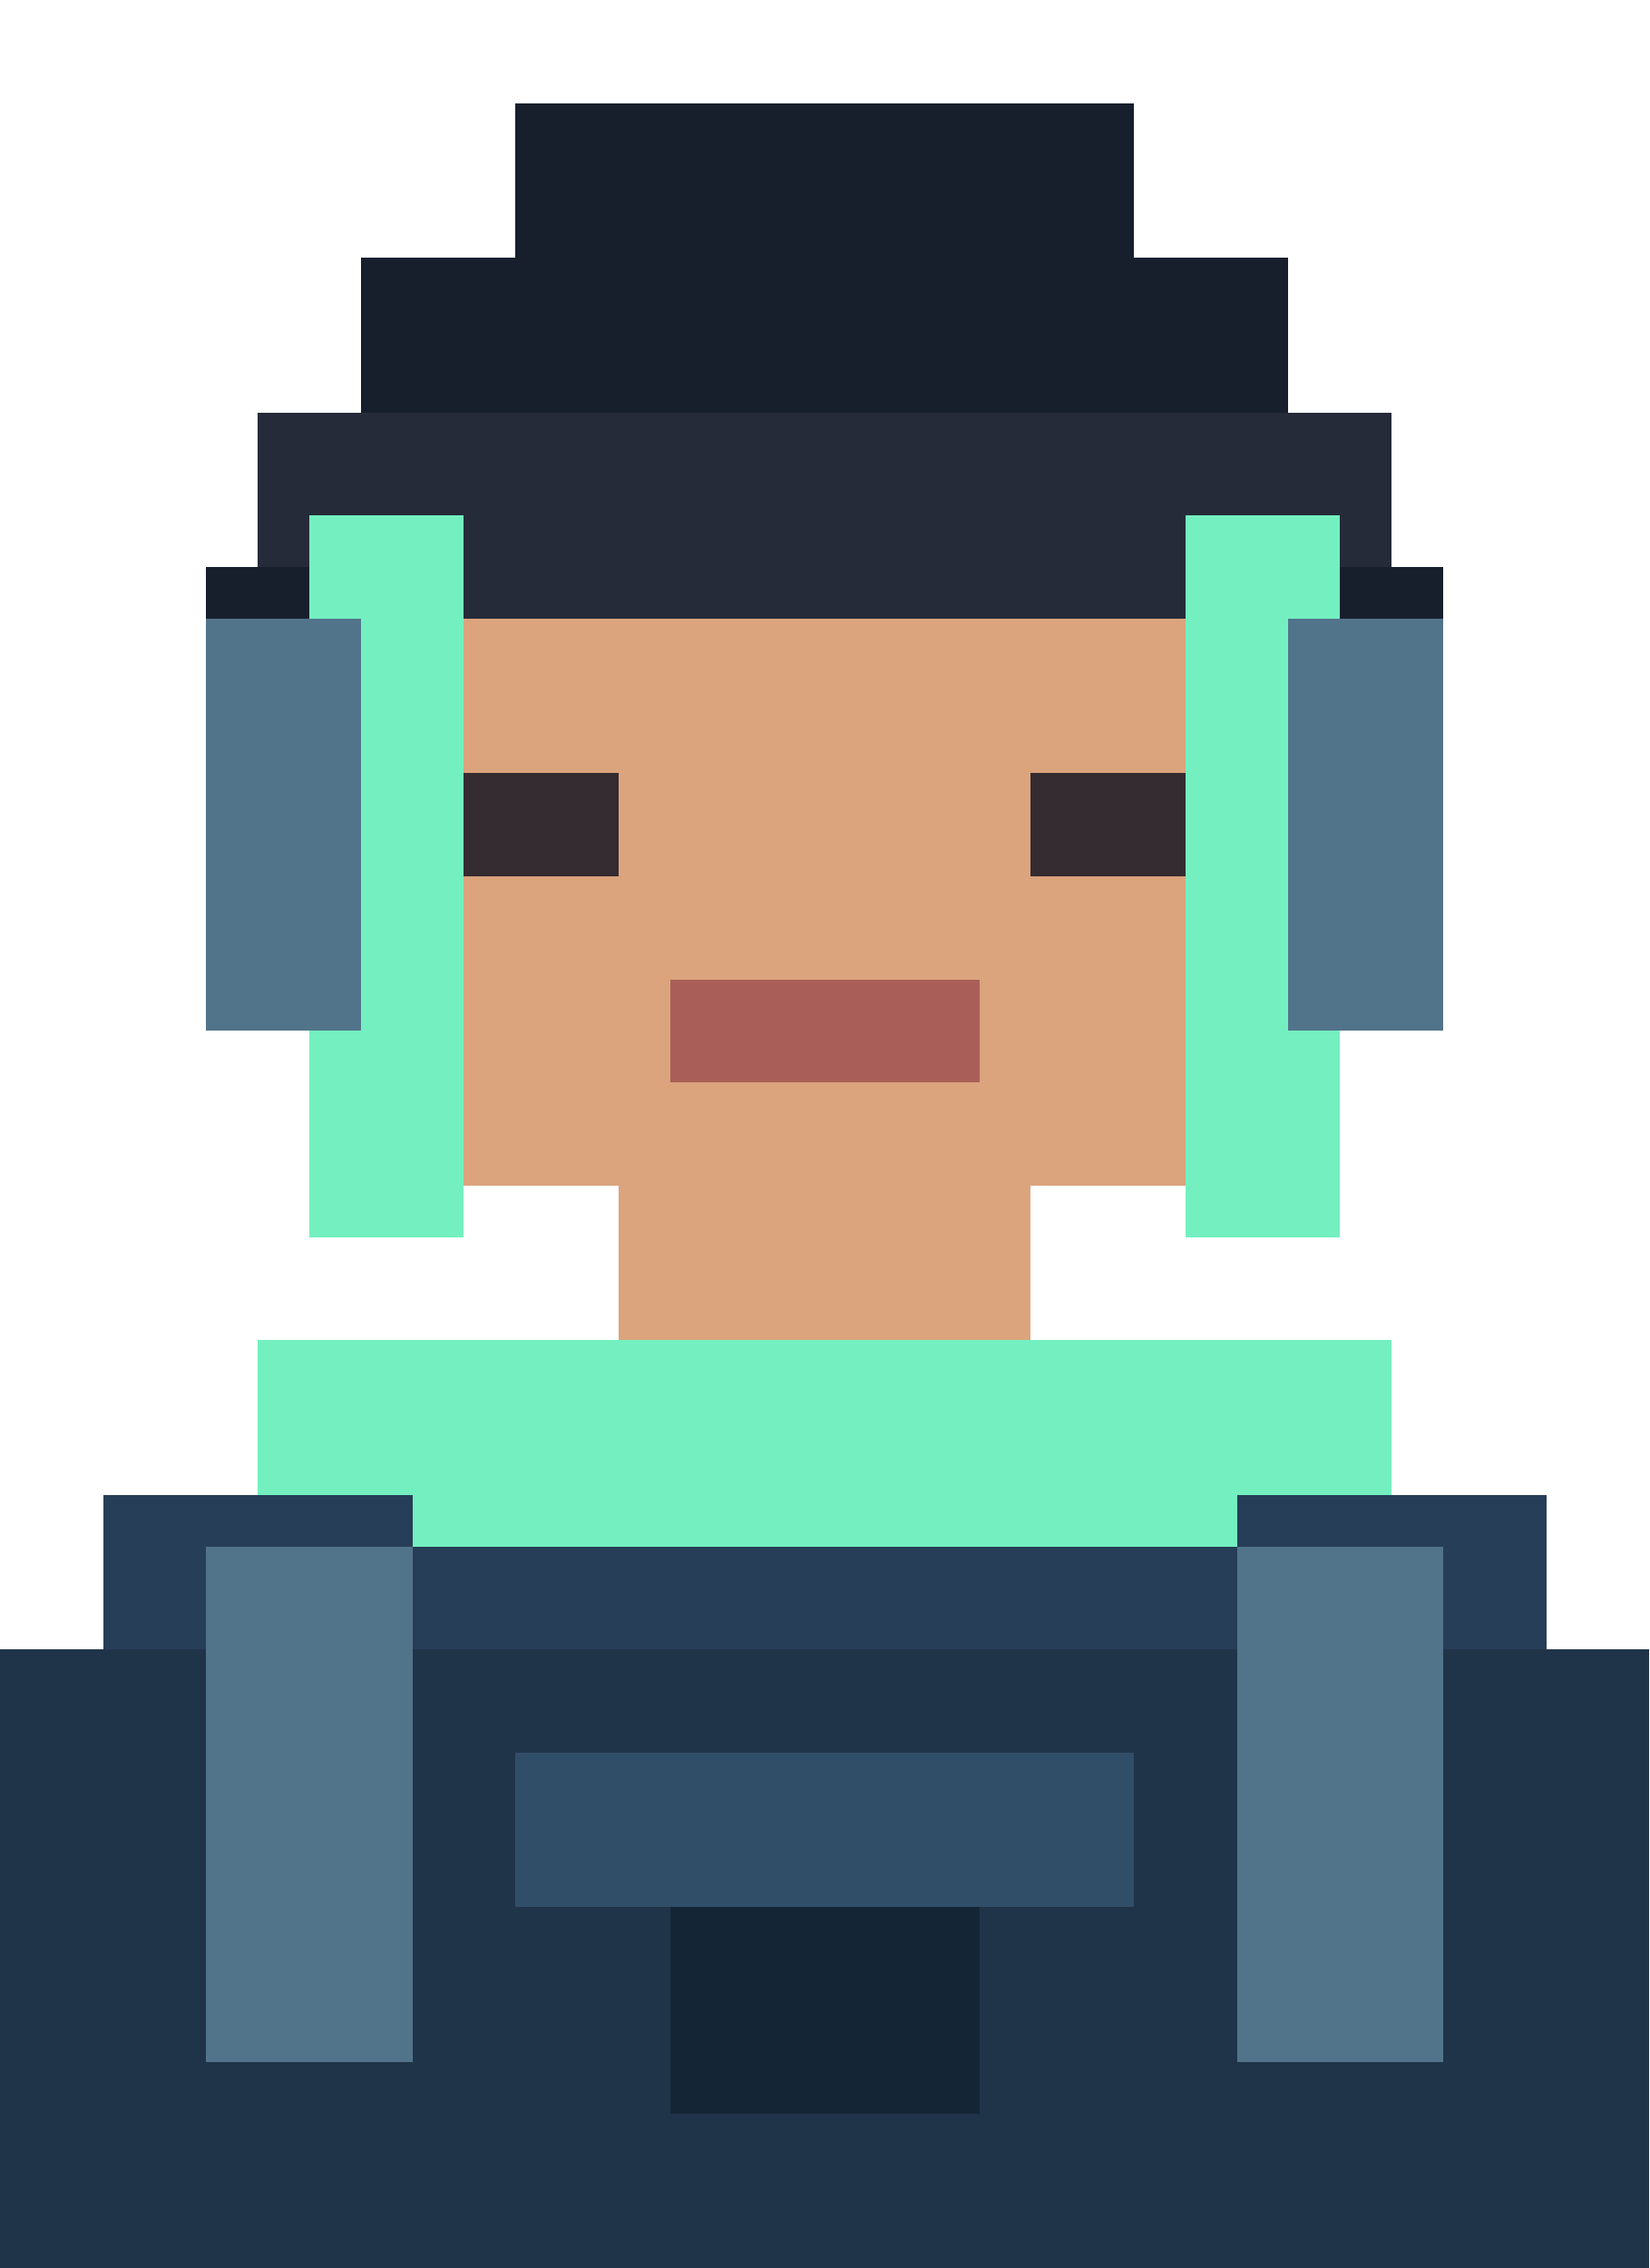
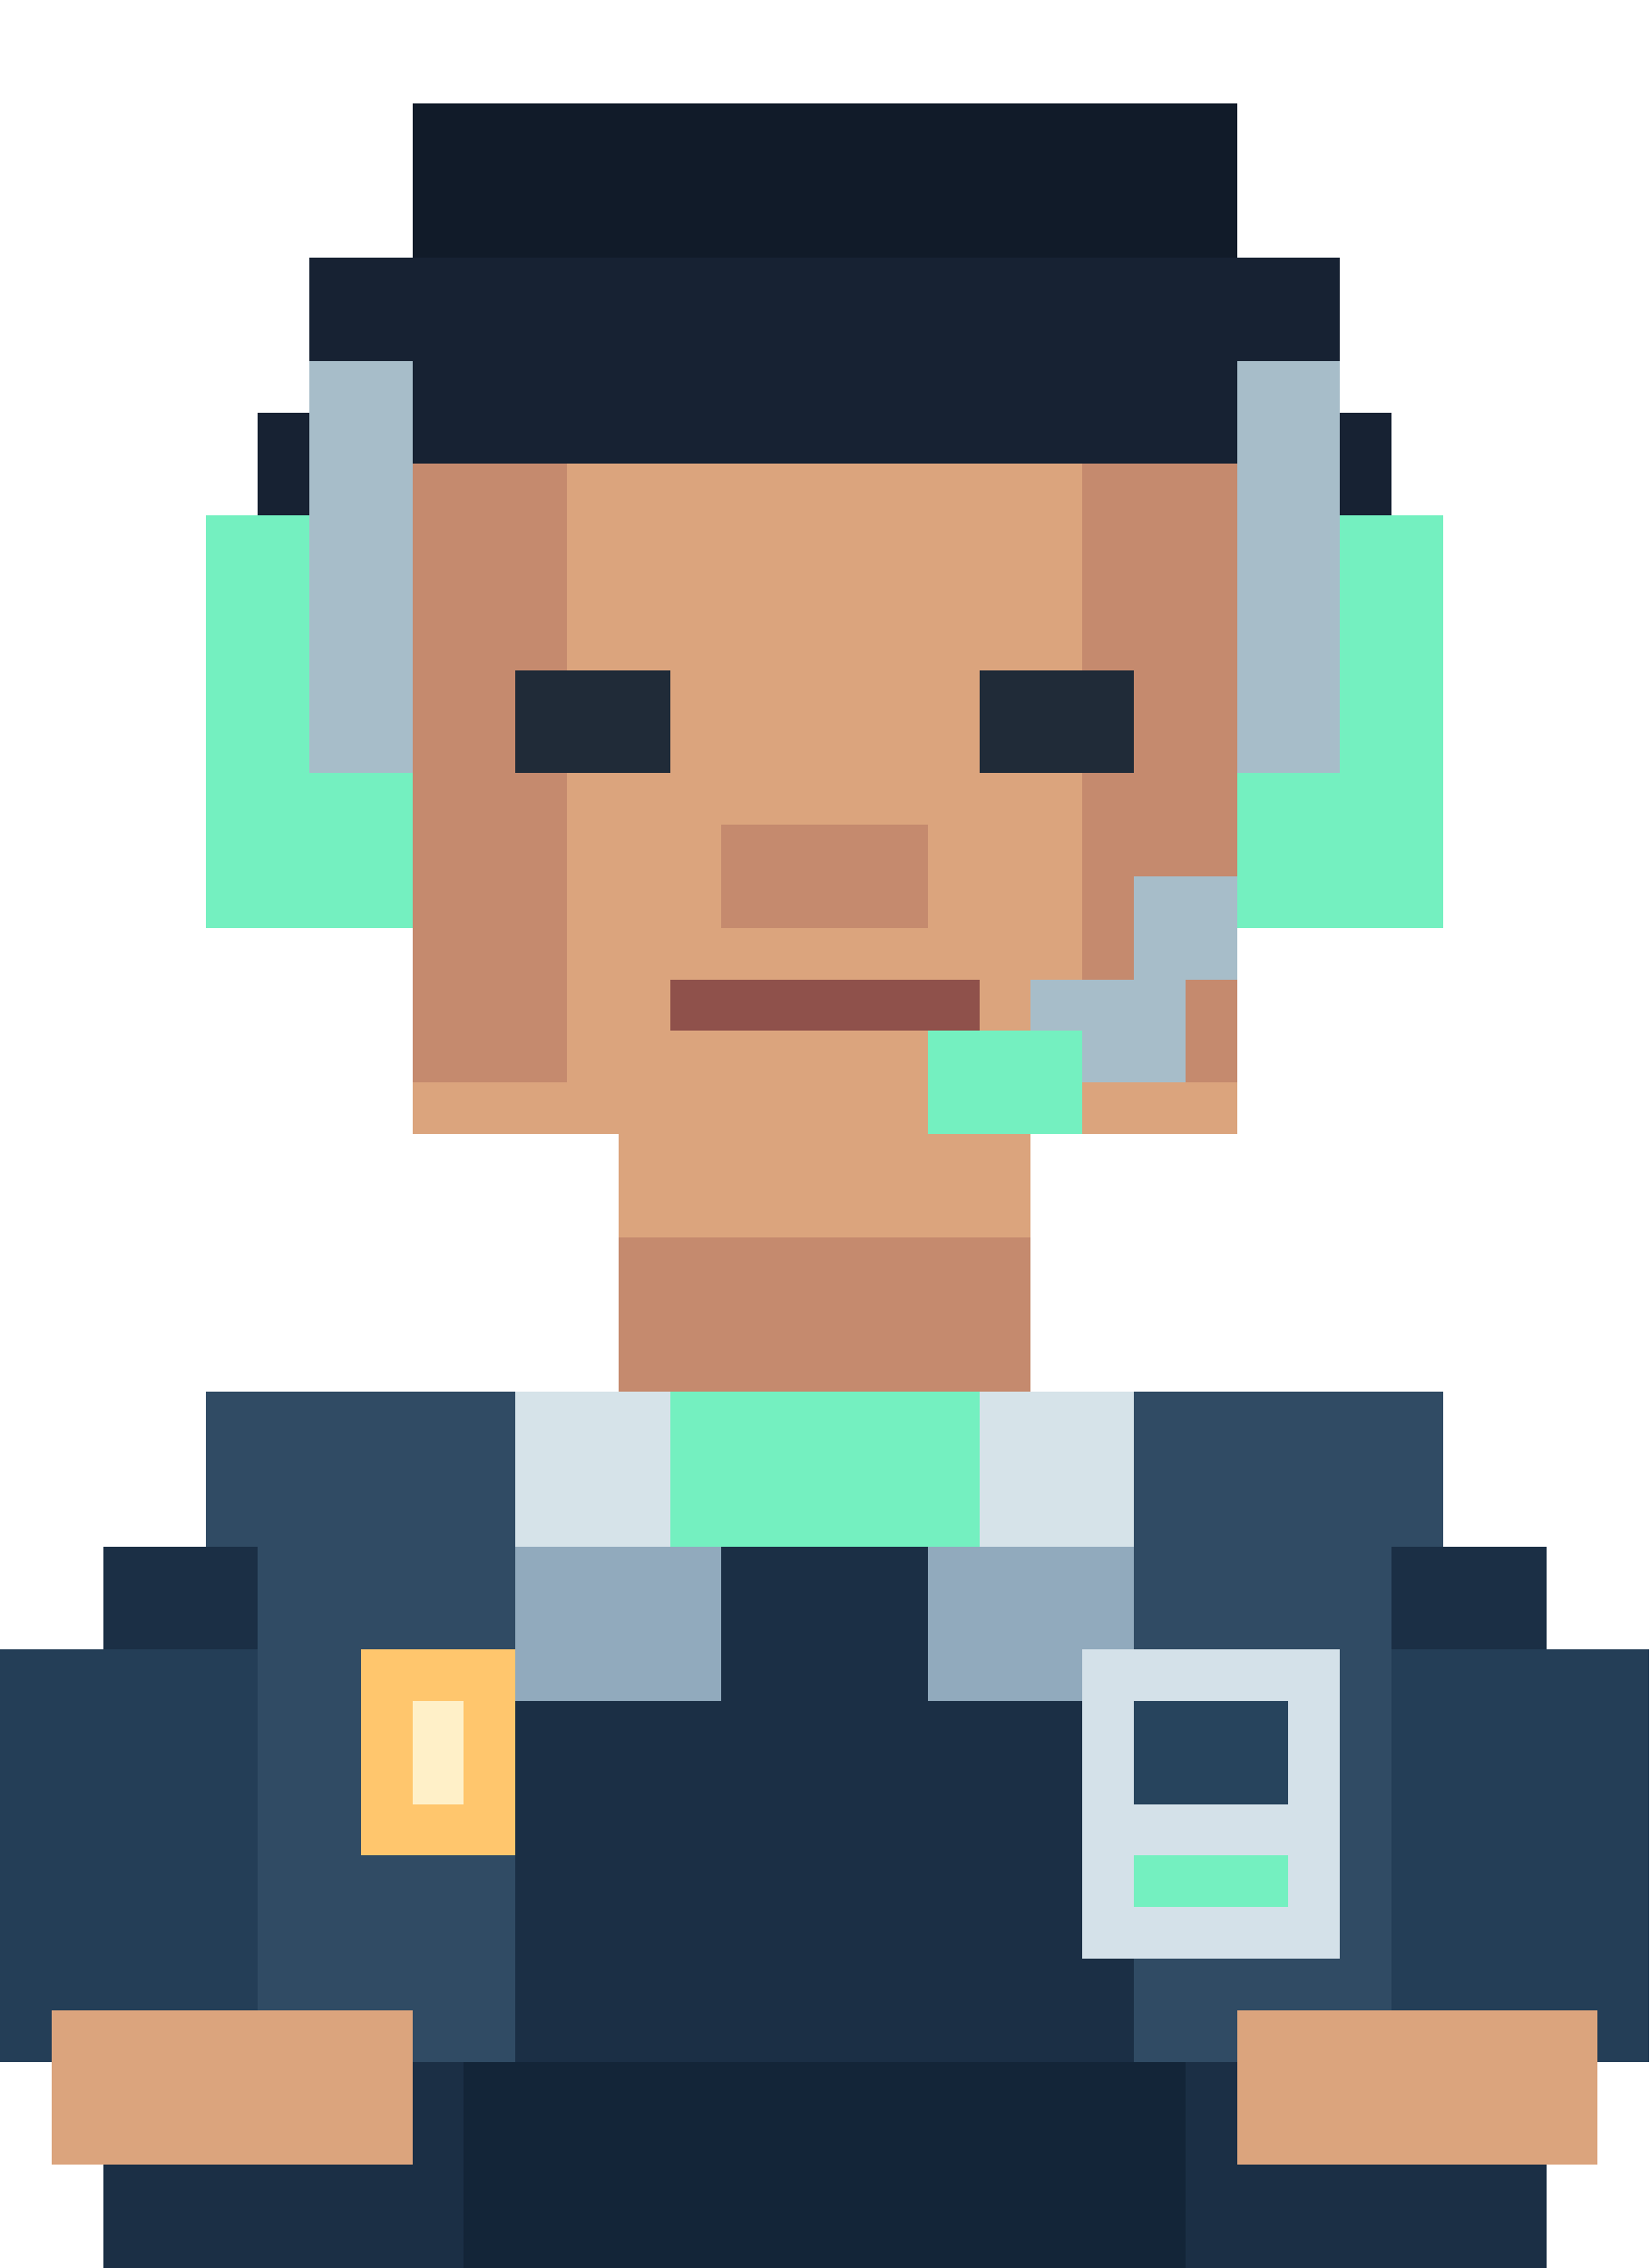
- <svg xmlns="http://www.w3.org/2000/svg" width="128" height="176" viewBox="0 0 32 44" shape-rendering="crispEdges">
+ <svg xmlns="http://www.w3.org/2000/svg" width="160" height="220" viewBox="0 0 32 44" shape-rendering="crispEdges">
  <rect width="32" height="44" fill="none" />
-   <rect x="10" y="2" width="12" height="3" fill="#171f2d" />
-   <rect x="7" y="5" width="18" height="4" fill="#171f2d" />
-   <rect x="5" y="8" width="22" height="4" fill="#252b39" />
-   <rect x="6" y="12" width="20" height="11" fill="#dba47d" />
-   <rect x="4" y="11" width="3" height="8" fill="#171f2d" />
-   <rect x="25" y="11" width="3" height="8" fill="#171f2d" />
-   <rect x="9" y="15" width="3" height="2" fill="#342c30" />
-   <rect x="20" y="15" width="3" height="2" fill="#342c30" />
-   <rect x="13" y="19" width="6" height="2" fill="#a95f58" />
-   <rect x="12" y="23" width="8" height="4" fill="#dba47d" />
-   <rect x="5" y="26" width="22" height="3" fill="#74f0c0" />
-   <rect x="2" y="29" width="28" height="12" fill="#263e58" />
-   <rect x="0" y="32" width="32" height="12" fill="#203449" />
-   <rect x="4" y="30" width="4" height="10" fill="#52748b" />
-   <rect x="24" y="30" width="4" height="10" fill="#52748b" />
-   <rect x="8" y="27" width="16" height="3" fill="#74f0c0" />
-   <rect x="6" y="10" width="3" height="14" fill="#74f0c0" />
-   <rect x="23" y="10" width="3" height="14" fill="#74f0c0" />
-   <rect x="4" y="12" width="3" height="8" fill="#52748b" />
-   <rect x="25" y="12" width="3" height="8" fill="#52748b" />
-   <rect x="10" y="34" width="12" height="3" fill="#314e68" />
-   <rect x="13" y="37" width="6" height="4" fill="#142535" />
+   <rect x="8" y="2" width="16" height="3" fill="#111b29" />
+   <rect x="6" y="5" width="20" height="5" fill="#172233" />
+   <rect x="5" y="8" width="4" height="9" fill="#172233" />
+   <rect x="23" y="8" width="4" height="9" fill="#172233" />
+   <rect x="8" y="9" width="16" height="13" fill="#dba47d" />
+   <rect x="8" y="9" width="3" height="12" fill="#c58a6e" />
+   <rect x="21" y="9" width="3" height="12" fill="#c58a6e" />
+   <rect x="10" y="13" width="3" height="2" fill="#202b38" />
+   <rect x="19" y="13" width="3" height="2" fill="#202b38" />
+   <rect x="14" y="16" width="4" height="2" fill="#c58a6e" />
+   <rect x="13" y="19" width="6" height="1" fill="#8f514b" />
+   <rect x="4" y="10" width="4" height="8" fill="#74f0c0" />
+   <rect x="24" y="10" width="4" height="8" fill="#74f0c0" />
+   <rect x="6" y="7" width="2" height="8" fill="#a7bdc9" />
+   <rect x="24" y="7" width="2" height="8" fill="#a7bdc9" />
+   <rect x="22" y="17" width="2" height="2" fill="#a7bdc9" />
+   <rect x="20" y="19" width="3" height="2" fill="#a7bdc9" />
+   <rect x="18" y="20" width="3" height="2" fill="#74f0c0" />
+   <rect x="12" y="22" width="8" height="5" fill="#dba47d" />
+   <rect x="12" y="24" width="8" height="3" fill="#c58a6e" />
+   <rect x="4" y="27" width="24" height="4" fill="#304b64" />
+   <rect x="2" y="30" width="28" height="14" fill="#1b2f45" />
+   <rect x="5" y="29" width="5" height="11" fill="#304b64" />
+   <rect x="22" y="29" width="5" height="11" fill="#304b64" />
+   <rect x="10" y="27" width="12" height="3" fill="#d6e3e9" />
+   <rect x="13" y="27" width="6" height="3" fill="#74f0c0" />
+   <rect x="10" y="30" width="4" height="3" fill="#91aabd" />
+   <rect x="18" y="30" width="4" height="3" fill="#91aabd" />
+   <rect x="7" y="32" width="3" height="4" fill="#ffc66d" />
+   <rect x="8" y="33" width="1" height="2" fill="#fff0c8" />
+   <rect x="21" y="32" width="5" height="6" fill="#d4e1e9" />
+   <rect x="22" y="33" width="3" height="2" fill="#27445d" />
+   <rect x="22" y="36" width="3" height="1" fill="#74f0c0" />
+   <rect x="0" y="32" width="5" height="8" fill="#243e57" />
+   <rect x="27" y="32" width="5" height="8" fill="#243e57" />
+   <rect x="1" y="39" width="7" height="3" fill="#dba47d" />
+   <rect x="24" y="39" width="7" height="3" fill="#dba47d" />
+   <rect x="9" y="40" width="14" height="4" fill="#132538" />
</svg>
